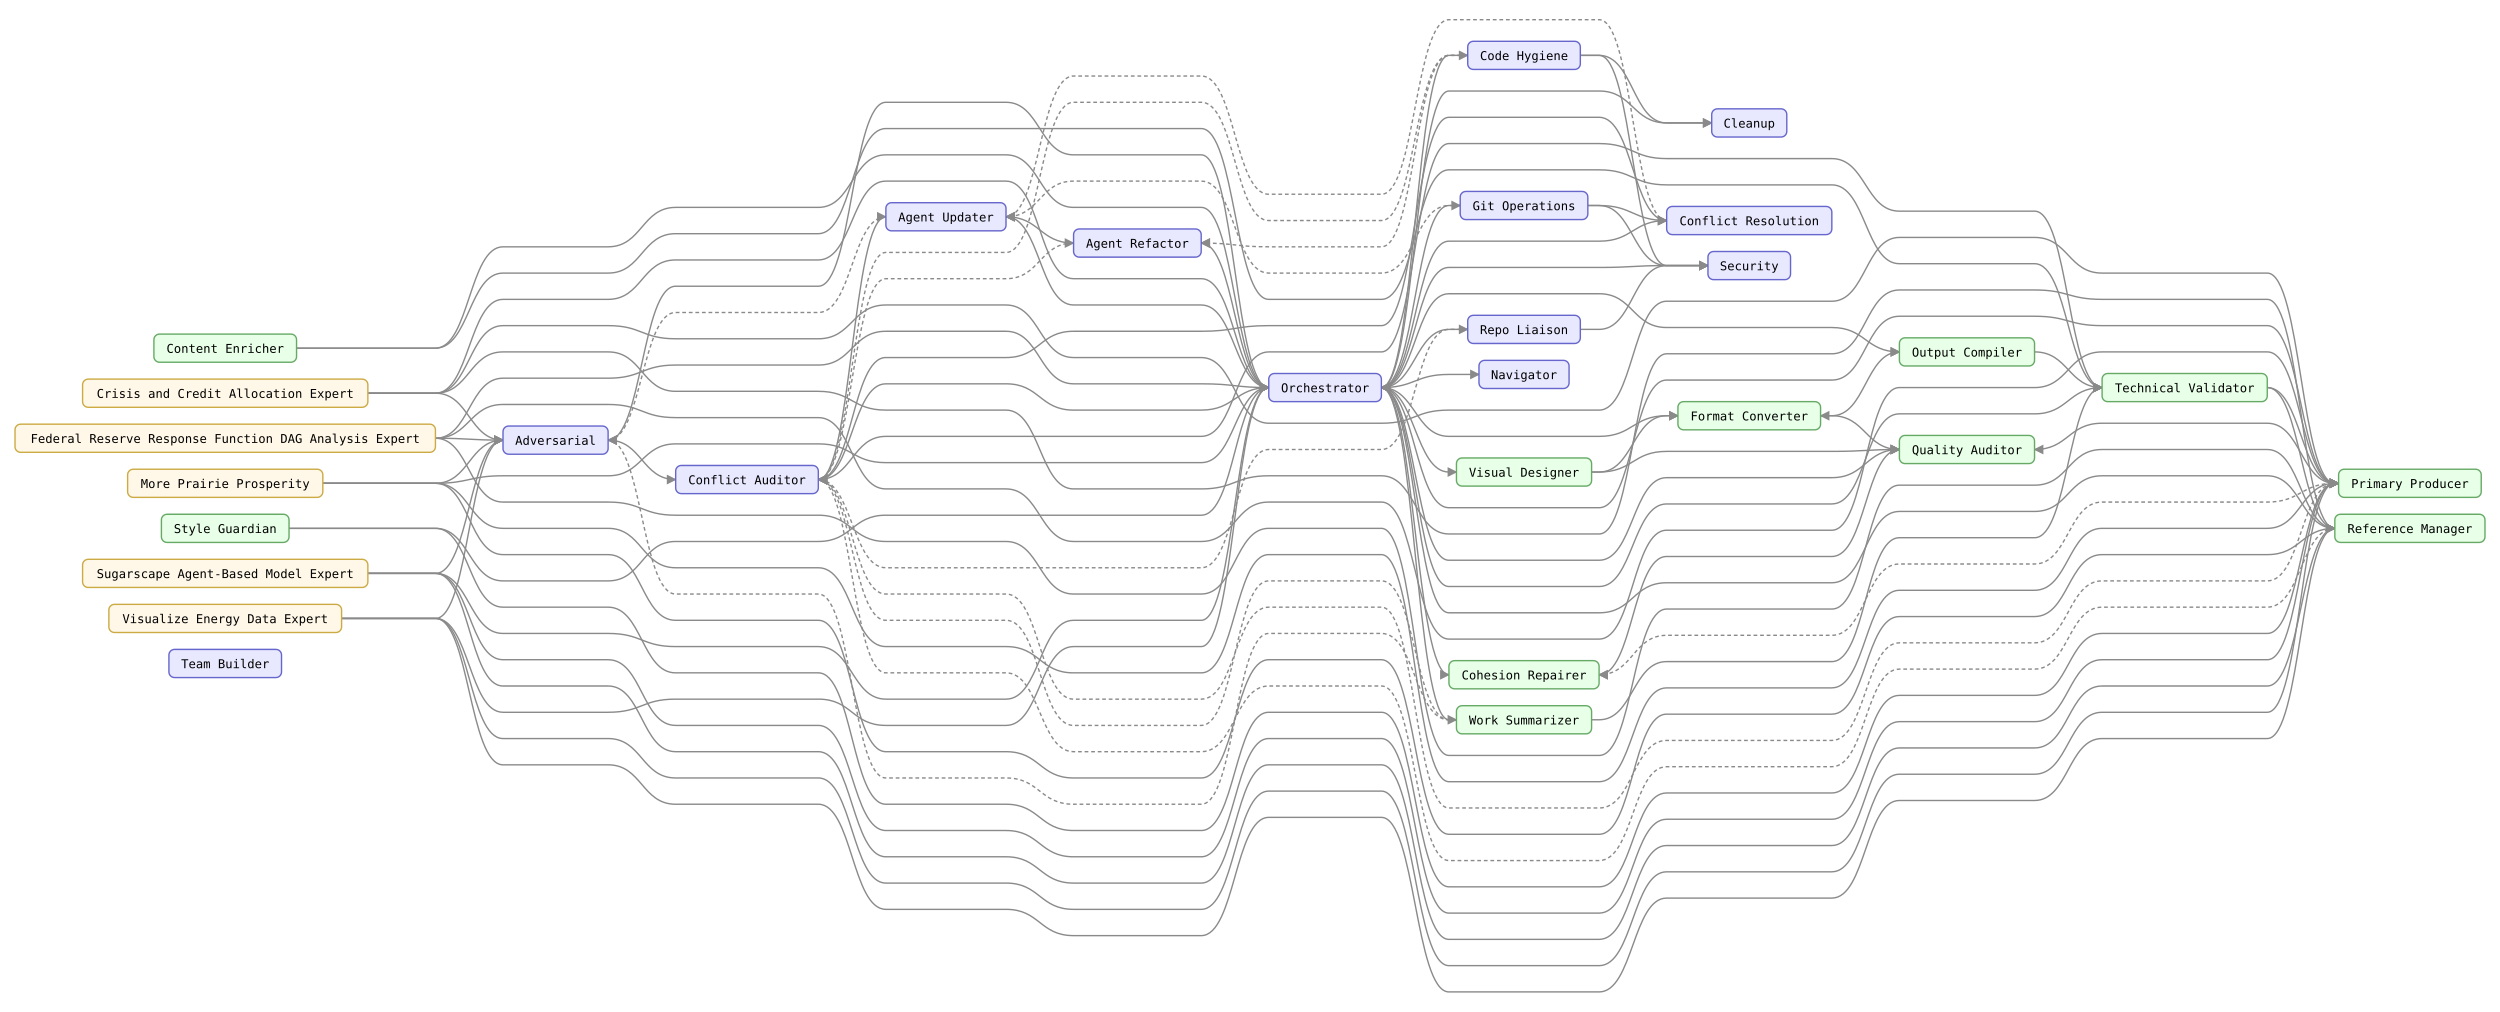
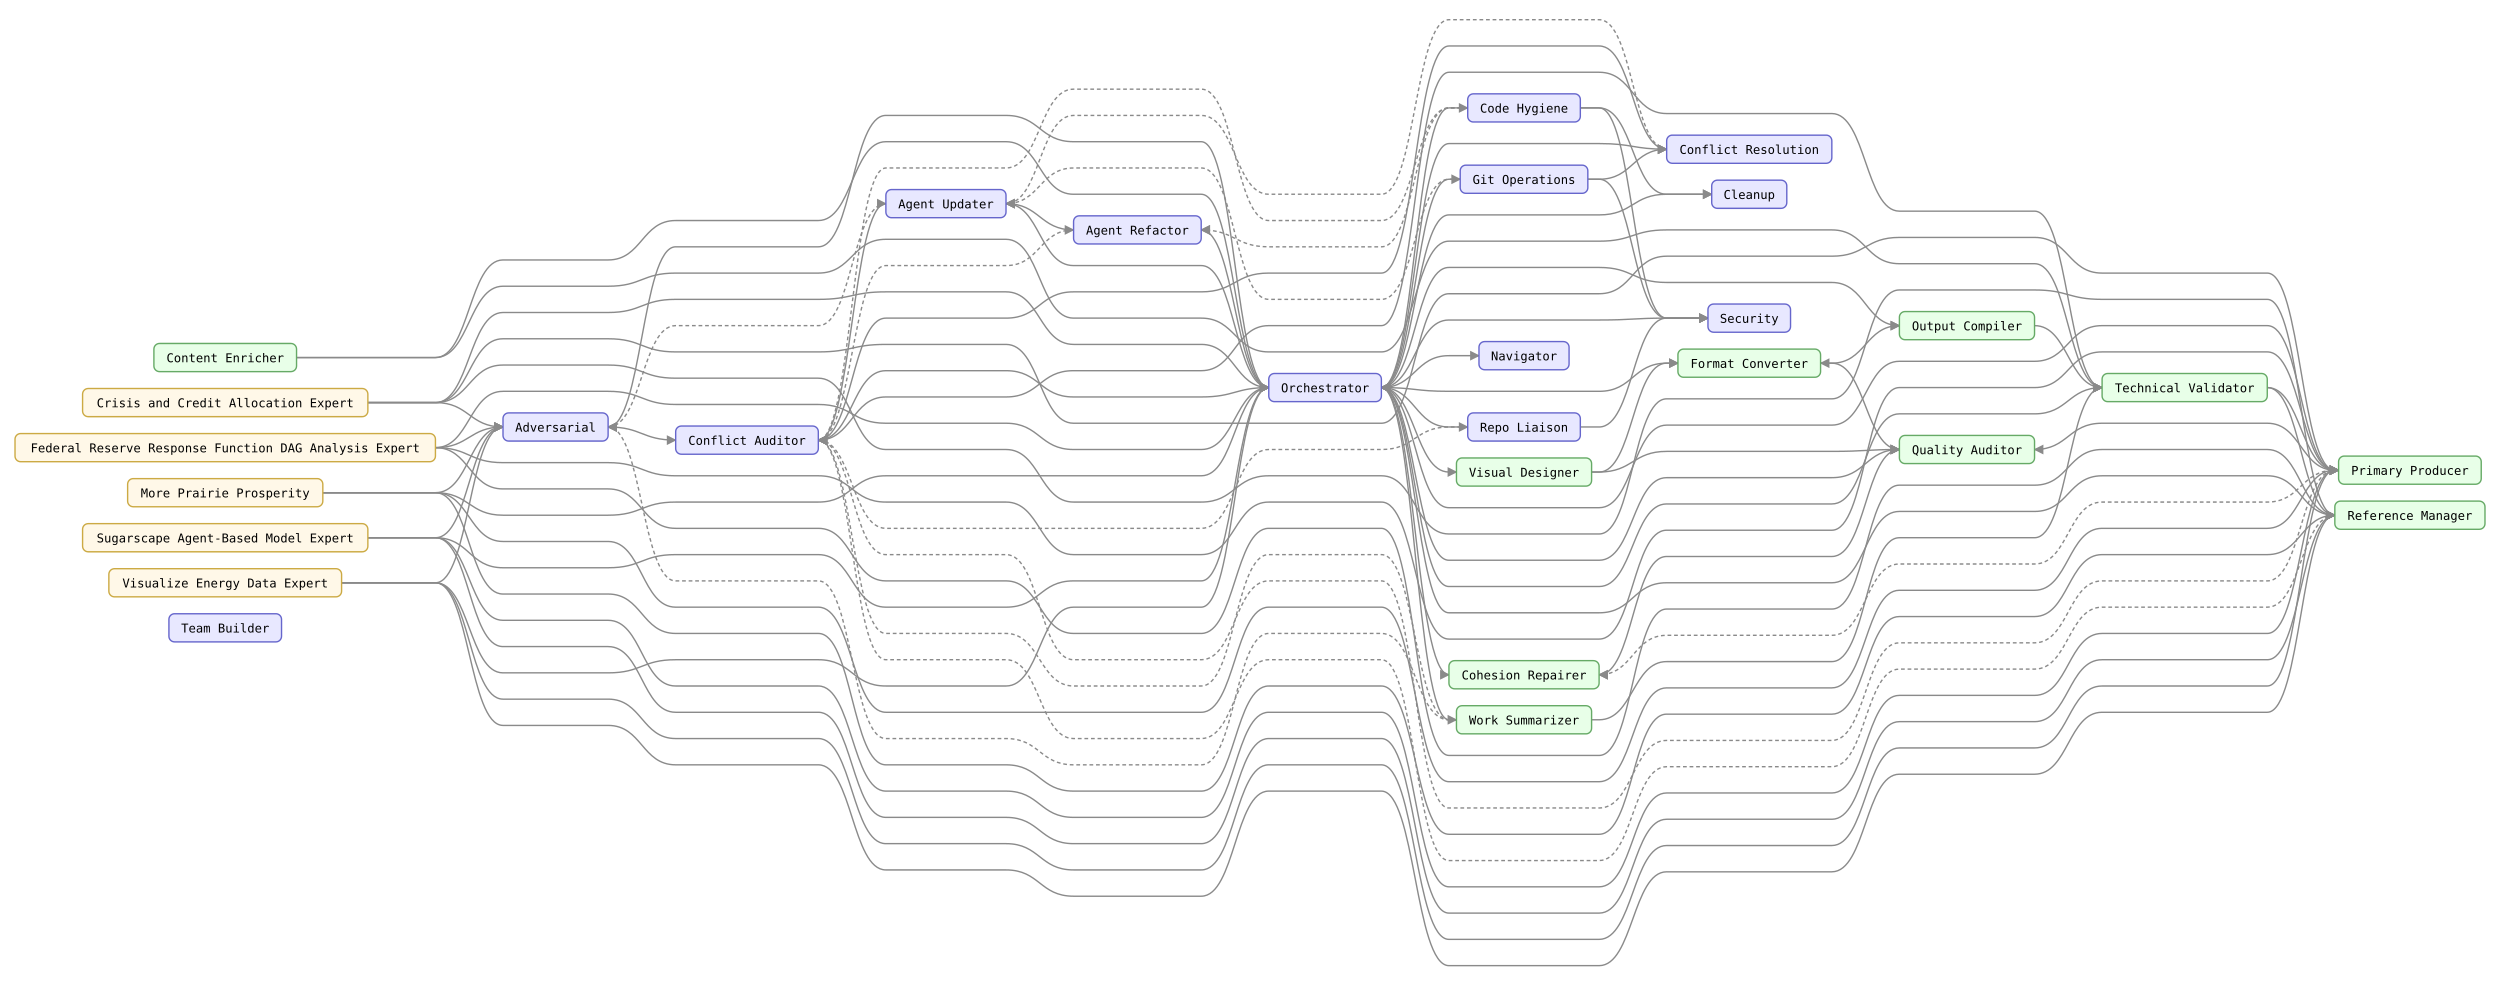
- <svg xmlns="http://www.w3.org/2000/svg" viewBox="0 0 2664 1078" width="2664" height="1078" font-family="monospace">
+ <svg xmlns="http://www.w3.org/2000/svg" viewBox="0 0 2664 1050" width="2664" height="1050" font-family="monospace">
  <defs>
    <marker id="arrow" viewBox="0 0 10 10" refX="9" refY="5" markerWidth="7" markerHeight="7" orient="auto-start-reverse">
      <polygon points="0,0 10,5 0,10" fill="#8a8a8a" />
    </marker>
  </defs>
-   <path d="M648,469 C684,469 684,511 720,511" fill="none" stroke="#8a8a8a" stroke-width="1.5" marker-end="url(#arrow)" />
-   <path d="M648,469 C684,469 684,305 720,305 L872,305 C908,305 908,109 944,109 L1072,109 C1108,109 1108,165 1144,165 L1280,165 C1316,165 1316,413 1352,413" fill="none" stroke="#8a8a8a" stroke-width="1.5" marker-start="url(#arrow)" marker-end="url(#arrow)" />
-   <path d="M1144,259 C1108,259 1108,297 1072,297 L944,297 C908,297 908,511 872,511" fill="none" stroke="#8a8a8a" stroke-width="1.5" stroke-dasharray="4,3" marker-end="url(#arrow)" />
-   <path d="M1280,259 C1316,259 1316,413 1352,413" fill="none" stroke="#8a8a8a" stroke-width="1.5" marker-start="url(#arrow)" marker-end="url(#arrow)" />
-   <path d="M944,231 C908,231 908,333 872,333 L720,333 C684,333 684,469 648,469" fill="none" stroke="#8a8a8a" stroke-width="1.5" stroke-dasharray="4,3" marker-end="url(#arrow)" />
-   <path d="M1072,231 C1108,231 1108,259 1144,259" fill="none" stroke="#8a8a8a" stroke-width="1.5" marker-end="url(#arrow)" />
-   <path d="M944,231 C908,231 908,511 872,511" fill="none" stroke="#8a8a8a" stroke-width="1.5" marker-start="url(#arrow)" marker-end="url(#arrow)" />
-   <path d="M1072,231 C1108,231 1108,325 1144,325 L1280,325 C1316,325 1316,413 1352,413" fill="none" stroke="#8a8a8a" stroke-width="1.5" marker-start="url(#arrow)" marker-end="url(#arrow)" />
-   <path d="M1824,131 L1776,131 C1740,131 1740,97 1704,97 L1544,97 C1508,97 1508,413 1472,413" fill="none" stroke="#8a8a8a" stroke-width="1.5" marker-start="url(#arrow)" marker-end="url(#arrow)" />
-   <path d="M1564,59 L1544,59 C1508,59 1508,263 1472,263 L1352,263 C1316,263 1316,259 1280,259" fill="none" stroke="#8a8a8a" stroke-width="1.5" stroke-dasharray="4,3" marker-end="url(#arrow)" />
-   <path d="M1684,59 L1704,59 C1740,59 1740,131 1776,131 L1824,131" fill="none" stroke="#8a8a8a" stroke-width="1.5" marker-end="url(#arrow)" />
-   <path d="M1564,59 L1544,59 C1508,59 1508,235 1472,235 L1352,235 C1316,235 1316,109 1280,109 L1144,109 C1108,109 1108,269 1072,269 L944,269 C908,269 908,511 872,511" fill="none" stroke="#8a8a8a" stroke-width="1.5" stroke-dasharray="4,3" marker-end="url(#arrow)" />
-   <path d="M1564,59 L1544,59 C1508,59 1508,413 1472,413" fill="none" stroke="#8a8a8a" stroke-width="1.5" marker-start="url(#arrow)" marker-end="url(#arrow)" />
-   <path d="M1684,59 L1704,59 C1740,59 1740,283 1776,283 L1820,283" fill="none" stroke="#8a8a8a" stroke-width="1.5" marker-end="url(#arrow)" />
+   <path d="M648,455 C684,455 684,469 720,469" fill="none" stroke="#8a8a8a" stroke-width="1.5" marker-end="url(#arrow)" />
+   <path d="M648,455 C684,455 684,263 720,263 L872,263 C908,263 908,123 944,123 L1072,123 C1108,123 1108,151 1144,151 L1280,151 C1316,151 1316,413 1352,413" fill="none" stroke="#8a8a8a" stroke-width="1.5" marker-start="url(#arrow)" marker-end="url(#arrow)" />
+   <path d="M1144,245 C1108,245 1108,283 1072,283 L944,283 C908,283 908,469 872,469" fill="none" stroke="#8a8a8a" stroke-width="1.5" stroke-dasharray="4,3" marker-end="url(#arrow)" />
+   <path d="M1280,245 C1316,245 1316,413 1352,413" fill="none" stroke="#8a8a8a" stroke-width="1.5" marker-start="url(#arrow)" marker-end="url(#arrow)" />
+   <path d="M944,217 C908,217 908,347 872,347 L720,347 C684,347 684,455 648,455" fill="none" stroke="#8a8a8a" stroke-width="1.5" stroke-dasharray="4,3" marker-end="url(#arrow)" />
+   <path d="M1072,217 C1108,217 1108,245 1144,245" fill="none" stroke="#8a8a8a" stroke-width="1.5" marker-end="url(#arrow)" />
+   <path d="M944,217 C908,217 908,469 872,469" fill="none" stroke="#8a8a8a" stroke-width="1.5" marker-start="url(#arrow)" marker-end="url(#arrow)" />
+   <path d="M1072,217 C1108,217 1108,283 1144,283 L1280,283 C1316,283 1316,413 1352,413" fill="none" stroke="#8a8a8a" stroke-width="1.5" marker-start="url(#arrow)" marker-end="url(#arrow)" />
+   <path d="M1824,207 L1776,207 C1740,207 1740,229 1704,229 L1544,229 C1508,229 1508,413 1472,413" fill="none" stroke="#8a8a8a" stroke-width="1.5" marker-start="url(#arrow)" marker-end="url(#arrow)" />
+   <path d="M1564,115 L1544,115 C1508,115 1508,263 1472,263 L1352,263 C1316,263 1316,245 1280,245" fill="none" stroke="#8a8a8a" stroke-width="1.5" stroke-dasharray="4,3" marker-end="url(#arrow)" />
+   <path d="M1684,115 L1704,115 C1740,115 1740,207 1776,207 L1824,207" fill="none" stroke="#8a8a8a" stroke-width="1.5" marker-end="url(#arrow)" />
+   <path d="M1564,115 L1544,115 C1508,115 1508,235 1472,235 L1352,235 C1316,235 1316,95 1280,95 L1144,95 C1108,95 1108,179 1072,179 L944,179 C908,179 908,469 872,469" fill="none" stroke="#8a8a8a" stroke-width="1.5" stroke-dasharray="4,3" marker-end="url(#arrow)" />
+   <path d="M1564,115 L1544,115 C1508,115 1508,413 1472,413" fill="none" stroke="#8a8a8a" stroke-width="1.5" marker-start="url(#arrow)" marker-end="url(#arrow)" />
+   <path d="M1684,115 L1704,115 C1740,115 1740,339 1776,339 L1820,339" fill="none" stroke="#8a8a8a" stroke-width="1.5" marker-end="url(#arrow)" />
  <path d="M1544,719 C1508,719 1508,413 1472,413" fill="none" stroke="#8a8a8a" stroke-width="1.5" marker-start="url(#arrow)" marker-end="url(#arrow)" />
  <path d="M1704,719 C1740,719 1740,593 1776,593 L1952,593 C1988,593 1988,479 2024,479" fill="none" stroke="#8a8a8a" stroke-width="1.5" marker-start="url(#arrow)" marker-end="url(#arrow)" />
-   <path d="M872,511 C908,511 908,381 944,381 L1072,381 C1108,381 1108,353 1144,353 L1280,353 C1316,353 1316,347 1352,347 L1472,347 C1508,347 1508,125 1544,125 L1704,125 C1740,125 1740,235 1776,235" fill="none" stroke="#8a8a8a" stroke-width="1.5" marker-end="url(#arrow)" />
-   <path d="M872,511 C908,511 908,409 944,409 L1072,409 C1108,409 1108,437 1144,437 L1280,437 C1316,437 1316,413 1352,413" fill="none" stroke="#8a8a8a" stroke-width="1.5" marker-start="url(#arrow)" marker-end="url(#arrow)" />
-   <path d="M872,511 C908,511 908,465 944,465 L1072,465 L1144,465 L1280,465 C1316,465 1316,375 1352,375 L1472,375 C1508,375 1508,153 1544,153 L1704,153 C1740,153 1740,169 1776,169 L1952,169 C1988,169 1988,225 2024,225 L2168,225 C2204,225 2204,413 2240,413" fill="none" stroke="#8a8a8a" stroke-width="1.5" marker-start="url(#arrow)" marker-end="url(#arrow)" />
-   <path d="M1776,235 C1740,235 1740,21 1704,21 L1544,21 C1508,21 1508,207 1472,207 L1352,207 C1316,207 1316,81 1280,81 L1144,81 C1108,81 1108,231 1072,231" fill="none" stroke="#8a8a8a" stroke-width="1.5" stroke-dasharray="4,3" marker-end="url(#arrow)" />
-   <path d="M1776,235 C1740,235 1740,257 1704,257 L1544,257 C1508,257 1508,413 1472,413" fill="none" stroke="#8a8a8a" stroke-width="1.5" marker-start="url(#arrow)" marker-end="url(#arrow)" />
-   <path d="M316,371 L464,371 C500,371 500,263 536,263 L648,263 C684,263 684,221 720,221 L872,221 C908,221 908,165 944,165 L1072,165 C1108,165 1108,221 1144,221 L1280,221 C1316,221 1316,413 1352,413" fill="none" stroke="#8a8a8a" stroke-width="1.5" marker-end="url(#arrow)" />
-   <path d="M316,371 L464,371 C500,371 500,291 536,291 L648,291 C684,291 684,249 720,249 L872,249 C908,249 908,137 944,137 L1072,137 L1144,137 L1280,137 C1316,137 1316,319 1352,319 L1472,319 C1508,319 1508,181 1544,181 L1704,181 C1740,181 1740,197 1776,197 L1952,197 C1988,197 1988,281 2024,281 L2168,281 C2204,281 2204,413 2240,413" fill="none" stroke="#8a8a8a" stroke-width="1.5" marker-end="url(#arrow)" />
-   <path d="M392,419 L464,419 C500,419 500,469 536,469" fill="none" stroke="#8a8a8a" stroke-width="1.5" marker-end="url(#arrow)" />
-   <path d="M392,419 L464,419 C500,419 500,319 536,319 L648,319 C684,319 684,277 720,277 L872,277 C908,277 908,193 944,193 L1072,193 C1108,193 1108,297 1144,297 L1280,297 C1316,297 1316,413 1352,413" fill="none" stroke="#8a8a8a" stroke-width="1.5" marker-end="url(#arrow)" />
-   <path d="M392,419 L464,419 C500,419 500,347 536,347 L648,347 C684,347 684,361 720,361 L872,361 C908,361 908,325 944,325 L1072,325 C1108,325 1108,381 1144,381 L1280,381 C1316,381 1316,451 1352,451 L1472,451 C1508,451 1508,437 1544,437 L1704,437 C1740,437 1740,321 1776,321 L1952,321 C1988,321 1988,253 2024,253 L2168,253 C2204,253 2204,291 2240,291 L2416,291 C2452,291 2452,515 2488,515 L2492,515" fill="none" stroke="#8a8a8a" stroke-width="1.5" marker-end="url(#arrow)" />
-   <path d="M392,419 L464,419 C500,419 500,375 536,375 L648,375 C684,375 684,417 720,417 L872,417 C908,417 908,437 944,437 L1072,437 C1108,437 1108,521 1144,521 L1280,521 C1316,521 1316,507 1352,507 L1472,507 C1508,507 1508,569 1544,569 L1704,569 C1740,569 1740,377 1776,377 L1952,377 C1988,377 1988,309 2024,309 L2168,309 C2204,309 2204,319 2240,319 L2416,319 C2452,319 2452,563 2488,563" fill="none" stroke="#8a8a8a" stroke-width="1.5" marker-end="url(#arrow)" />
-   <path d="M464,467 C500,467 500,469 536,469" fill="none" stroke="#8a8a8a" stroke-width="1.5" marker-end="url(#arrow)" />
-   <path d="M464,467 C500,467 500,403 536,403 L648,403 C684,403 684,389 720,389 L872,389 C908,389 908,353 944,353 L1072,353 C1108,353 1108,409 1144,409 L1280,409 C1316,409 1316,413 1352,413" fill="none" stroke="#8a8a8a" stroke-width="1.5" marker-end="url(#arrow)" />
-   <path d="M464,467 C500,467 500,431 536,431 L648,431 C684,431 684,445 720,445 L872,445 C908,445 908,521 944,521 L1072,521 C1108,521 1108,577 1144,577 L1280,577 C1316,577 1316,535 1352,535 L1472,535 C1508,535 1508,681 1544,681 L1704,681 C1740,681 1740,565 1776,565 L1952,565 C1988,565 1988,413 2024,413 L2168,413 C2204,413 2204,375 2240,375 L2416,375 C2452,375 2452,515 2488,515 L2492,515" fill="none" stroke="#8a8a8a" stroke-width="1.5" marker-end="url(#arrow)" />
-   <path d="M464,467 C500,467 500,535 536,535 L648,535 C684,535 684,549 720,549 L872,549 C908,549 908,577 944,577 L1072,577 C1108,577 1108,633 1144,633 L1280,633 C1316,633 1316,563 1352,563 L1472,563 C1508,563 1508,805 1544,805 L1704,805 C1740,805 1740,649 1776,649 L1952,649 C1988,649 1988,517 2024,517 L2168,517 C2204,517 2204,479 2240,479 L2416,479 C2452,479 2452,563 2488,563" fill="none" stroke="#8a8a8a" stroke-width="1.5" marker-end="url(#arrow)" />
-   <path d="M1788,443 L1776,443 C1740,443 1740,465 1704,465 L1544,465 C1508,465 1508,413 1472,413" fill="none" stroke="#8a8a8a" stroke-width="1.5" marker-start="url(#arrow)" marker-end="url(#arrow)" />
-   <path d="M1940,443 L1952,443 C1988,443 1988,375 2024,375" fill="none" stroke="#8a8a8a" stroke-width="1.5" marker-start="url(#arrow)" marker-end="url(#arrow)" />
-   <path d="M1940,443 L1952,443 C1988,443 1988,479 2024,479" fill="none" stroke="#8a8a8a" stroke-width="1.5" marker-end="url(#arrow)" />
-   <path d="M1556,219 L1544,219 C1508,219 1508,291 1472,291 L1352,291 C1316,291 1316,193 1280,193 L1144,193 C1108,193 1108,231 1072,231" fill="none" stroke="#8a8a8a" stroke-width="1.5" stroke-dasharray="4,3" marker-end="url(#arrow)" />
-   <path d="M1692,219 L1704,219 C1740,219 1740,235 1776,235" fill="none" stroke="#8a8a8a" stroke-width="1.5" marker-end="url(#arrow)" />
-   <path d="M1556,219 L1544,219 C1508,219 1508,413 1472,413" fill="none" stroke="#8a8a8a" stroke-width="1.5" marker-start="url(#arrow)" marker-end="url(#arrow)" />
-   <path d="M1692,219 L1704,219 C1740,219 1740,283 1776,283 L1820,283" fill="none" stroke="#8a8a8a" stroke-width="1.5" marker-end="url(#arrow)" />
-   <path d="M1576,399 L1544,399 C1508,399 1508,413 1472,413" fill="none" stroke="#8a8a8a" stroke-width="1.5" marker-start="url(#arrow)" marker-end="url(#arrow)" />
-   <path d="M1472,413 C1508,413 1508,313 1544,313 L1704,313 C1740,313 1740,349 1776,349 L1952,349 C1988,349 1988,375 2024,375" fill="none" stroke="#8a8a8a" stroke-width="1.5" marker-start="url(#arrow)" marker-end="url(#arrow)" />
-   <path d="M1472,413 C1508,413 1508,541 1544,541 L1704,541 C1740,541 1740,405 1776,405 L1952,405 C1988,405 1988,337 2024,337 L2168,337 C2204,337 2204,347 2240,347 L2416,347 C2452,347 2452,515 2488,515 L2492,515" fill="none" stroke="#8a8a8a" stroke-width="1.5" marker-start="url(#arrow)" marker-end="url(#arrow)" />
+   <path d="M872,469 C908,469 908,339 944,339 L1072,339 C1108,339 1108,311 1144,311 L1280,311 C1316,311 1316,291 1352,291 L1472,291 C1508,291 1508,49 1544,49 L1704,49 C1740,49 1740,159 1776,159" fill="none" stroke="#8a8a8a" stroke-width="1.5" marker-end="url(#arrow)" />
+   <path d="M872,469 C908,469 908,395 944,395 L1072,395 C1108,395 1108,423 1144,423 L1280,423 C1316,423 1316,413 1352,413" fill="none" stroke="#8a8a8a" stroke-width="1.5" marker-start="url(#arrow)" marker-end="url(#arrow)" />
+   <path d="M872,469 C908,469 908,423 944,423 L1072,423 C1108,423 1108,395 1144,395 L1280,395 C1316,395 1316,347 1352,347 L1472,347 C1508,347 1508,77 1544,77 L1704,77 C1740,77 1740,121 1776,121 L1952,121 C1988,121 1988,225 2024,225 L2168,225 C2204,225 2204,413 2240,413" fill="none" stroke="#8a8a8a" stroke-width="1.5" marker-start="url(#arrow)" marker-end="url(#arrow)" />
+   <path d="M1776,159 C1740,159 1740,21 1704,21 L1544,21 C1508,21 1508,207 1472,207 L1352,207 C1316,207 1316,123 1280,123 L1144,123 C1108,123 1108,217 1072,217" fill="none" stroke="#8a8a8a" stroke-width="1.5" stroke-dasharray="4,3" marker-end="url(#arrow)" />
+   <path d="M1776,159 C1740,159 1740,153 1704,153 L1544,153 C1508,153 1508,413 1472,413" fill="none" stroke="#8a8a8a" stroke-width="1.5" marker-start="url(#arrow)" marker-end="url(#arrow)" />
+   <path d="M316,381 L464,381 C500,381 500,277 536,277 L648,277 C684,277 684,235 720,235 L872,235 C908,235 908,151 944,151 L1072,151 C1108,151 1108,207 1144,207 L1280,207 C1316,207 1316,413 1352,413" fill="none" stroke="#8a8a8a" stroke-width="1.5" marker-end="url(#arrow)" />
+   <path d="M316,381 L464,381 C500,381 500,305 536,305 L648,305 C684,305 684,291 720,291 L872,291 C908,291 908,255 944,255 L1072,255 C1108,255 1108,339 1144,339 L1280,339 C1316,339 1316,375 1352,375 L1472,375 C1508,375 1508,257 1544,257 L1704,257 C1740,257 1740,245 1776,245 L1952,245 C1988,245 1988,281 2024,281 L2168,281 C2204,281 2204,413 2240,413" fill="none" stroke="#8a8a8a" stroke-width="1.5" marker-end="url(#arrow)" />
+   <path d="M392,429 L464,429 C500,429 500,455 536,455" fill="none" stroke="#8a8a8a" stroke-width="1.5" marker-end="url(#arrow)" />
+   <path d="M392,429 L464,429 C500,429 500,333 536,333 L648,333 C684,333 684,319 720,319 L872,319 C908,319 908,311 944,311 L1072,311 C1108,311 1108,367 1144,367 L1280,367 C1316,367 1316,413 1352,413" fill="none" stroke="#8a8a8a" stroke-width="1.5" marker-end="url(#arrow)" />
+   <path d="M392,429 L464,429 C500,429 500,361 536,361 L648,361 C684,361 684,375 720,375 L872,375 C908,375 908,367 944,367 L1072,367 C1108,367 1108,451 1144,451 L1280,451 L1352,451 L1472,451 C1508,451 1508,313 1544,313 L1704,313 C1740,313 1740,273 1776,273 L1952,273 C1988,273 1988,253 2024,253 L2168,253 C2204,253 2204,291 2240,291 L2416,291 C2452,291 2452,501 2488,501 L2492,501" fill="none" stroke="#8a8a8a" stroke-width="1.5" marker-end="url(#arrow)" />
+   <path d="M392,429 L464,429 C500,429 500,389 536,389 L648,389 C684,389 684,403 720,403 L872,403 C908,403 908,479 944,479 L1072,479 C1108,479 1108,535 1144,535 L1280,535 C1316,535 1316,507 1352,507 L1472,507 C1508,507 1508,569 1544,569 L1704,569 C1740,569 1740,425 1776,425 L1952,425 C1988,425 1988,309 2024,309 L2168,309 C2204,309 2204,319 2240,319 L2416,319 C2452,319 2452,549 2488,549" fill="none" stroke="#8a8a8a" stroke-width="1.5" marker-end="url(#arrow)" />
+   <path d="M464,477 C500,477 500,455 536,455" fill="none" stroke="#8a8a8a" stroke-width="1.5" marker-end="url(#arrow)" />
+   <path d="M464,477 C500,477 500,417 536,417 L648,417 C684,417 684,431 720,431 L872,431 C908,431 908,451 944,451 L1072,451 C1108,451 1108,479 1144,479 L1280,479 C1316,479 1316,413 1352,413" fill="none" stroke="#8a8a8a" stroke-width="1.5" marker-end="url(#arrow)" />
+   <path d="M464,477 C500,477 500,493 536,493 L648,493 C684,493 684,507 720,507 L872,507 C908,507 908,535 944,535 L1072,535 C1108,535 1108,591 1144,591 L1280,591 C1316,591 1316,535 1352,535 L1472,535 C1508,535 1508,681 1544,681 L1704,681 C1740,681 1740,565 1776,565 L1952,565 C1988,565 1988,413 2024,413 L2168,413 C2204,413 2204,375 2240,375 L2416,375 C2452,375 2452,501 2488,501 L2492,501" fill="none" stroke="#8a8a8a" stroke-width="1.5" marker-end="url(#arrow)" />
+   <path d="M464,477 C500,477 500,521 536,521 L648,521 C684,521 684,563 720,563 L872,563 C908,563 908,619 944,619 L1072,619 C1108,619 1108,675 1144,675 L1280,675 C1316,675 1316,563 1352,563 L1472,563 C1508,563 1508,805 1544,805 L1704,805 C1740,805 1740,649 1776,649 L1952,649 C1988,649 1988,517 2024,517 L2168,517 C2204,517 2204,479 2240,479 L2416,479 C2452,479 2452,549 2488,549" fill="none" stroke="#8a8a8a" stroke-width="1.5" marker-end="url(#arrow)" />
+   <path d="M1788,387 L1776,387 C1740,387 1740,417 1704,417 L1544,417 C1508,417 1508,413 1472,413" fill="none" stroke="#8a8a8a" stroke-width="1.5" marker-start="url(#arrow)" marker-end="url(#arrow)" />
+   <path d="M1940,387 L1952,387 C1988,387 1988,347 2024,347" fill="none" stroke="#8a8a8a" stroke-width="1.5" marker-start="url(#arrow)" marker-end="url(#arrow)" />
+   <path d="M1940,387 L1952,387 C1988,387 1988,479 2024,479" fill="none" stroke="#8a8a8a" stroke-width="1.5" marker-end="url(#arrow)" />
+   <path d="M1556,191 L1544,191 C1508,191 1508,319 1472,319 L1352,319 C1316,319 1316,179 1280,179 L1144,179 C1108,179 1108,217 1072,217" fill="none" stroke="#8a8a8a" stroke-width="1.5" stroke-dasharray="4,3" marker-end="url(#arrow)" />
+   <path d="M1692,191 L1704,191 C1740,191 1740,159 1776,159" fill="none" stroke="#8a8a8a" stroke-width="1.5" marker-end="url(#arrow)" />
+   <path d="M1556,191 L1544,191 C1508,191 1508,413 1472,413" fill="none" stroke="#8a8a8a" stroke-width="1.5" marker-start="url(#arrow)" marker-end="url(#arrow)" />
+   <path d="M1692,191 L1704,191 C1740,191 1740,339 1776,339 L1820,339" fill="none" stroke="#8a8a8a" stroke-width="1.5" marker-end="url(#arrow)" />
+   <path d="M1576,379 L1544,379 C1508,379 1508,413 1472,413" fill="none" stroke="#8a8a8a" stroke-width="1.5" marker-start="url(#arrow)" marker-end="url(#arrow)" />
+   <path d="M1472,413 C1508,413 1508,285 1544,285 L1704,285 C1740,285 1740,301 1776,301 L1952,301 C1988,301 1988,347 2024,347" fill="none" stroke="#8a8a8a" stroke-width="1.5" marker-start="url(#arrow)" marker-end="url(#arrow)" />
+   <path d="M1472,413 C1508,413 1508,541 1544,541 L1704,541 C1740,541 1740,453 1776,453 L1952,453 C1988,453 1988,385 2024,385 L2168,385 C2204,385 2204,347 2240,347 L2416,347 C2452,347 2452,501 2488,501 L2492,501" fill="none" stroke="#8a8a8a" stroke-width="1.5" marker-start="url(#arrow)" marker-end="url(#arrow)" />
  <path d="M1472,413 C1508,413 1508,597 1544,597 L1704,597 C1740,597 1740,509 1776,509 L1952,509 C1988,509 1988,479 2024,479" fill="none" stroke="#8a8a8a" stroke-width="1.5" marker-start="url(#arrow)" marker-end="url(#arrow)" />
-   <path d="M1472,413 C1508,413 1508,653 1544,653 L1704,653 C1740,653 1740,621 1776,621 L1952,621 C1988,621 1988,545 2024,545 L2168,545 C2204,545 2204,507 2240,507 L2416,507 C2452,507 2452,563 2488,563" fill="none" stroke="#8a8a8a" stroke-width="1.5" marker-start="url(#arrow)" marker-end="url(#arrow)" />
-   <path d="M1472,413 C1508,413 1508,351 1544,351 L1564,351" fill="none" stroke="#8a8a8a" stroke-width="1.5" marker-start="url(#arrow)" marker-end="url(#arrow)" />
-   <path d="M1472,413 C1508,413 1508,285 1544,285 L1704,285 C1740,285 1740,283 1776,283 L1820,283" fill="none" stroke="#8a8a8a" stroke-width="1.5" marker-start="url(#arrow)" marker-end="url(#arrow)" />
+   <path d="M1472,413 C1508,413 1508,653 1544,653 L1704,653 C1740,653 1740,621 1776,621 L1952,621 C1988,621 1988,545 2024,545 L2168,545 C2204,545 2204,507 2240,507 L2416,507 C2452,507 2452,549 2488,549" fill="none" stroke="#8a8a8a" stroke-width="1.5" marker-start="url(#arrow)" marker-end="url(#arrow)" />
+   <path d="M1472,413 C1508,413 1508,455 1544,455 L1564,455" fill="none" stroke="#8a8a8a" stroke-width="1.5" marker-start="url(#arrow)" marker-end="url(#arrow)" />
+   <path d="M1472,413 C1508,413 1508,341 1544,341 L1704,341 C1740,341 1740,339 1776,339 L1820,339" fill="none" stroke="#8a8a8a" stroke-width="1.5" marker-start="url(#arrow)" marker-end="url(#arrow)" />
  <path d="M1472,413 C1508,413 1508,625 1544,625 L1704,625 C1740,625 1740,537 1776,537 L1952,537 C1988,537 1988,441 2024,441 L2168,441 C2204,441 2204,413 2240,413" fill="none" stroke="#8a8a8a" stroke-width="1.5" marker-start="url(#arrow)" marker-end="url(#arrow)" />
  <path d="M1472,413 C1508,413 1508,503 1544,503 L1552,503" fill="none" stroke="#8a8a8a" stroke-width="1.5" marker-start="url(#arrow)" marker-end="url(#arrow)" />
  <path d="M1472,413 C1508,413 1508,767 1544,767 L1552,767" fill="none" stroke="#8a8a8a" stroke-width="1.5" marker-start="url(#arrow)" marker-end="url(#arrow)" />
-   <path d="M2168,375 C2204,375 2204,413 2240,413" fill="none" stroke="#8a8a8a" stroke-width="1.5" marker-end="url(#arrow)" />
-   <path d="M344,515 L464,515 C500,515 500,469 536,469" fill="none" stroke="#8a8a8a" stroke-width="1.5" marker-end="url(#arrow)" />
-   <path d="M344,515 L464,515 C500,515 500,507 536,507 L648,507 C684,507 684,473 720,473 L872,473 C908,473 908,493 944,493 L1072,493 L1144,493 L1280,493 C1316,493 1316,413 1352,413" fill="none" stroke="#8a8a8a" stroke-width="1.5" marker-end="url(#arrow)" />
-   <path d="M344,515 L464,515 C500,515 500,563 536,563 L648,563 C684,563 684,605 720,605 L872,605 C908,605 908,689 944,689 L1072,689 C1108,689 1108,717 1144,717 L1280,717 C1316,717 1316,591 1352,591 L1472,591 C1508,591 1508,833 1544,833 L1704,833 C1740,833 1740,733 1776,733 L1952,733 C1988,733 1988,629 2024,629 L2168,629 C2204,629 2204,563 2240,563 L2416,563 C2452,563 2452,515 2488,515 L2492,515" fill="none" stroke="#8a8a8a" stroke-width="1.5" marker-end="url(#arrow)" />
-   <path d="M344,515 L464,515 C500,515 500,591 536,591 L648,591 C684,591 684,661 720,661 L872,661 C908,661 908,801 944,801 L1072,801 C1108,801 1108,829 1144,829 L1280,829 C1316,829 1316,703 1352,703 L1472,703 C1508,703 1508,889 1544,889 L1704,889 C1740,889 1740,761 1776,761 L1952,761 C1988,761 1988,657 2024,657 L2168,657 C2204,657 2204,591 2240,591 L2416,591 C2452,591 2452,563 2488,563" fill="none" stroke="#8a8a8a" stroke-width="1.5" marker-end="url(#arrow)" />
-   <path d="M2492,515 L2488,515 C2452,515 2452,535 2416,535 L2240,535 C2204,535 2204,601 2168,601 L2024,601 C1988,601 1988,677 1952,677 L1776,677 C1740,677 1740,719 1704,719" fill="none" stroke="#8a8a8a" stroke-width="1.5" stroke-dasharray="4,3" marker-end="url(#arrow)" />
-   <path d="M2492,515 L2488,515 C2452,515 2452,619 2416,619 L2240,619 C2204,619 2204,685 2168,685 L2024,685 C1988,685 1988,789 1952,789 L1776,789 C1740,789 1740,861 1704,861 L1544,861 C1508,861 1508,647 1472,647 L1352,647 C1316,647 1316,745 1280,745 L1144,745 C1108,745 1108,633 1072,633 L944,633 C908,633 908,511 872,511" fill="none" stroke="#8a8a8a" stroke-width="1.5" stroke-dasharray="4,3" marker-end="url(#arrow)" />
-   <path d="M2492,515 L2488,515 C2452,515 2452,451 2416,451 L2240,451 C2204,451 2204,479 2168,479" fill="none" stroke="#8a8a8a" stroke-width="1.5" marker-start="url(#arrow)" marker-end="url(#arrow)" />
-   <path d="M2488,563 C2452,563 2452,647 2416,647 L2240,647 C2204,647 2204,713 2168,713 L2024,713 C1988,713 1988,817 1952,817 L1776,817 C1740,817 1740,917 1704,917 L1544,917 C1508,917 1508,731 1472,731 L1352,731 C1316,731 1316,801 1280,801 L1144,801 C1108,801 1108,717 1072,717 L944,717 C908,717 908,511 872,511" fill="none" stroke="#8a8a8a" stroke-width="1.5" stroke-dasharray="4,3" marker-end="url(#arrow)" />
-   <path d="M1564,351 L1544,351 C1508,351 1508,479 1472,479 L1352,479 C1316,479 1316,605 1280,605 L1144,605 L1072,605 L944,605 C908,605 908,511 872,511" fill="none" stroke="#8a8a8a" stroke-width="1.5" stroke-dasharray="4,3" marker-end="url(#arrow)" />
-   <path d="M1684,351 L1704,351 C1740,351 1740,283 1776,283 L1820,283" fill="none" stroke="#8a8a8a" stroke-width="1.5" marker-end="url(#arrow)" />
-   <path d="M308,563 L464,563 C500,563 500,619 536,619 L648,619 C684,619 684,577 720,577 L872,577 C908,577 908,549 944,549 L1072,549 L1144,549 L1280,549 C1316,549 1316,413 1352,413" fill="none" stroke="#8a8a8a" stroke-width="1.5" marker-end="url(#arrow)" />
-   <path d="M308,563 L464,563 C500,563 500,647 536,647 L648,647 C684,647 684,717 720,717 L872,717 C908,717 908,857 944,857 L1072,857 C1108,857 1108,885 1144,885 L1280,885 C1316,885 1316,759 1352,759 L1472,759 C1508,759 1508,945 1544,945 L1704,945 C1740,945 1740,845 1776,845 L1952,845 C1988,845 1988,741 2024,741 L2168,741 C2204,741 2204,675 2240,675 L2416,675 C2452,675 2452,515 2488,515 L2492,515" fill="none" stroke="#8a8a8a" stroke-width="1.5" marker-end="url(#arrow)" />
-   <path d="M392,611 L464,611 C500,611 500,469 536,469" fill="none" stroke="#8a8a8a" stroke-width="1.5" marker-end="url(#arrow)" />
-   <path d="M392,611 L464,611 C500,611 500,675 536,675 L648,675 C684,675 684,689 720,689 L872,689 C908,689 908,745 944,745 L1072,745 C1108,745 1108,661 1144,661 L1280,661 C1316,661 1316,413 1352,413" fill="none" stroke="#8a8a8a" stroke-width="1.5" marker-end="url(#arrow)" />
-   <path d="M392,611 L464,611 C500,611 500,703 536,703 L648,703 C684,703 684,773 720,773 L872,773 C908,773 908,885 944,885 L1072,885 C1108,885 1108,913 1144,913 L1280,913 C1316,913 1316,787 1352,787 L1472,787 C1508,787 1508,973 1544,973 L1704,973 C1740,973 1740,873 1776,873 L1952,873 C1988,873 1988,769 2024,769 L2168,769 C2204,769 2204,703 2240,703 L2416,703 C2452,703 2452,515 2488,515 L2492,515" fill="none" stroke="#8a8a8a" stroke-width="1.5" marker-end="url(#arrow)" />
-   <path d="M392,611 L464,611 C500,611 500,731 536,731 L648,731 C684,731 684,801 720,801 L872,801 C908,801 908,913 944,913 L1072,913 C1108,913 1108,941 1144,941 L1280,941 C1316,941 1316,815 1352,815 L1472,815 C1508,815 1508,1001 1544,1001 L1704,1001 C1740,1001 1740,901 1776,901 L1952,901 C1988,901 1988,797 2024,797 L2168,797 C2204,797 2204,731 2240,731 L2416,731 C2452,731 2452,563 2488,563" fill="none" stroke="#8a8a8a" stroke-width="1.5" marker-end="url(#arrow)" />
-   <path d="M2416,413 C2452,413 2452,515 2488,515 L2492,515" fill="none" stroke="#8a8a8a" stroke-width="1.5" marker-end="url(#arrow)" />
-   <path d="M2416,413 C2452,413 2452,563 2488,563" fill="none" stroke="#8a8a8a" stroke-width="1.5" marker-end="url(#arrow)" />
-   <path d="M1696,503 L1704,503 C1740,503 1740,443 1776,443 L1788,443" fill="none" stroke="#8a8a8a" stroke-width="1.5" marker-end="url(#arrow)" />
+   <path d="M2168,347 C2204,347 2204,413 2240,413" fill="none" stroke="#8a8a8a" stroke-width="1.5" marker-end="url(#arrow)" />
+   <path d="M344,525 L464,525 C500,525 500,455 536,455" fill="none" stroke="#8a8a8a" stroke-width="1.5" marker-end="url(#arrow)" />
+   <path d="M344,525 L464,525 C500,525 500,549 536,549 L648,549 C684,549 684,535 720,535 L872,535 C908,535 908,507 944,507 L1072,507 L1144,507 L1280,507 C1316,507 1316,413 1352,413" fill="none" stroke="#8a8a8a" stroke-width="1.5" marker-end="url(#arrow)" />
+   <path d="M344,525 L464,525 C500,525 500,577 536,577 L648,577 C684,577 684,647 720,647 L872,647 C908,647 908,759 944,759 L1072,759 L1144,759 L1280,759 C1316,759 1316,647 1352,647 L1472,647 C1508,647 1508,833 1544,833 L1704,833 C1740,833 1740,733 1776,733 L1952,733 C1988,733 1988,629 2024,629 L2168,629 C2204,629 2204,563 2240,563 L2416,563 C2452,563 2452,501 2488,501 L2492,501" fill="none" stroke="#8a8a8a" stroke-width="1.5" marker-end="url(#arrow)" />
+   <path d="M344,525 L464,525 C500,525 500,633 536,633 L648,633 C684,633 684,675 720,675 L872,675 C908,675 908,815 944,815 L1072,815 C1108,815 1108,843 1144,843 L1280,843 C1316,843 1316,731 1352,731 L1472,731 C1508,731 1508,889 1544,889 L1704,889 C1740,889 1740,761 1776,761 L1952,761 C1988,761 1988,657 2024,657 L2168,657 C2204,657 2204,591 2240,591 L2416,591 C2452,591 2452,549 2488,549" fill="none" stroke="#8a8a8a" stroke-width="1.5" marker-end="url(#arrow)" />
+   <path d="M2492,501 L2488,501 C2452,501 2452,535 2416,535 L2240,535 C2204,535 2204,601 2168,601 L2024,601 C1988,601 1988,677 1952,677 L1776,677 C1740,677 1740,719 1704,719" fill="none" stroke="#8a8a8a" stroke-width="1.5" stroke-dasharray="4,3" marker-end="url(#arrow)" />
+   <path d="M2492,501 L2488,501 C2452,501 2452,619 2416,619 L2240,619 C2204,619 2204,685 2168,685 L2024,685 C1988,685 1988,789 1952,789 L1776,789 C1740,789 1740,861 1704,861 L1544,861 C1508,861 1508,619 1472,619 L1352,619 C1316,619 1316,703 1280,703 L1144,703 C1108,703 1108,591 1072,591 L944,591 C908,591 908,469 872,469" fill="none" stroke="#8a8a8a" stroke-width="1.5" stroke-dasharray="4,3" marker-end="url(#arrow)" />
+   <path d="M2492,501 L2488,501 C2452,501 2452,451 2416,451 L2240,451 C2204,451 2204,479 2168,479" fill="none" stroke="#8a8a8a" stroke-width="1.5" marker-start="url(#arrow)" marker-end="url(#arrow)" />
+   <path d="M2488,549 C2452,549 2452,647 2416,647 L2240,647 C2204,647 2204,713 2168,713 L2024,713 C1988,713 1988,817 1952,817 L1776,817 C1740,817 1740,917 1704,917 L1544,917 C1508,917 1508,703 1472,703 L1352,703 C1316,703 1316,787 1280,787 L1144,787 C1108,787 1108,703 1072,703 L944,703 C908,703 908,469 872,469" fill="none" stroke="#8a8a8a" stroke-width="1.5" stroke-dasharray="4,3" marker-end="url(#arrow)" />
+   <path d="M1564,455 L1544,455 C1508,455 1508,479 1472,479 L1352,479 C1316,479 1316,563 1280,563 L1144,563 L1072,563 L944,563 C908,563 908,469 872,469" fill="none" stroke="#8a8a8a" stroke-width="1.5" stroke-dasharray="4,3" marker-end="url(#arrow)" />
+   <path d="M1684,455 L1704,455 C1740,455 1740,339 1776,339 L1820,339" fill="none" stroke="#8a8a8a" stroke-width="1.5" marker-end="url(#arrow)" />
+   <path d="M392,573 L464,573 C500,573 500,455 536,455" fill="none" stroke="#8a8a8a" stroke-width="1.5" marker-end="url(#arrow)" />
+   <path d="M392,573 L464,573 C500,573 500,605 536,605 L648,605 C684,605 684,591 720,591 L872,591 C908,591 908,647 944,647 L1072,647 C1108,647 1108,619 1144,619 L1280,619 C1316,619 1316,413 1352,413" fill="none" stroke="#8a8a8a" stroke-width="1.5" marker-end="url(#arrow)" />
+   <path d="M392,573 L464,573 C500,573 500,661 536,661 L648,661 C684,661 684,731 720,731 L872,731 C908,731 908,843 944,843 L1072,843 C1108,843 1108,871 1144,871 L1280,871 C1316,871 1316,759 1352,759 L1472,759 C1508,759 1508,945 1544,945 L1704,945 C1740,945 1740,845 1776,845 L1952,845 C1988,845 1988,741 2024,741 L2168,741 C2204,741 2204,675 2240,675 L2416,675 C2452,675 2452,501 2488,501 L2492,501" fill="none" stroke="#8a8a8a" stroke-width="1.5" marker-end="url(#arrow)" />
+   <path d="M392,573 L464,573 C500,573 500,689 536,689 L648,689 C684,689 684,759 720,759 L872,759 C908,759 908,871 944,871 L1072,871 C1108,871 1108,899 1144,899 L1280,899 C1316,899 1316,787 1352,787 L1472,787 C1508,787 1508,973 1544,973 L1704,973 C1740,973 1740,873 1776,873 L1952,873 C1988,873 1988,769 2024,769 L2168,769 C2204,769 2204,703 2240,703 L2416,703 C2452,703 2452,549 2488,549" fill="none" stroke="#8a8a8a" stroke-width="1.5" marker-end="url(#arrow)" />
+   <path d="M2416,413 C2452,413 2452,501 2488,501 L2492,501" fill="none" stroke="#8a8a8a" stroke-width="1.5" marker-end="url(#arrow)" />
+   <path d="M2416,413 C2452,413 2452,549 2488,549" fill="none" stroke="#8a8a8a" stroke-width="1.5" marker-end="url(#arrow)" />
+   <path d="M1696,503 L1704,503 C1740,503 1740,387 1776,387 L1788,387" fill="none" stroke="#8a8a8a" stroke-width="1.5" marker-end="url(#arrow)" />
  <path d="M1696,503 L1704,503 C1740,503 1740,481 1776,481 L1952,481 C1988,481 1988,479 2024,479" fill="none" stroke="#8a8a8a" stroke-width="1.5" marker-end="url(#arrow)" />
-   <path d="M364,659 L464,659 C500,659 500,469 536,469" fill="none" stroke="#8a8a8a" stroke-width="1.5" marker-end="url(#arrow)" />
-   <path d="M364,659 L464,659 C500,659 500,759 536,759 L648,759 C684,759 684,745 720,745 L872,745 C908,745 908,773 944,773 L1072,773 C1108,773 1108,689 1144,689 L1280,689 C1316,689 1316,413 1352,413" fill="none" stroke="#8a8a8a" stroke-width="1.5" marker-end="url(#arrow)" />
-   <path d="M364,659 L464,659 C500,659 500,787 536,787 L648,787 C684,787 684,829 720,829 L872,829 C908,829 908,941 944,941 L1072,941 C1108,941 1108,969 1144,969 L1280,969 C1316,969 1316,843 1352,843 L1472,843 C1508,843 1508,1029 1544,1029 L1704,1029 C1740,1029 1740,929 1776,929 L1952,929 C1988,929 1988,825 2024,825 L2168,825 C2204,825 2204,759 2240,759 L2416,759 C2452,759 2452,515 2488,515 L2492,515" fill="none" stroke="#8a8a8a" stroke-width="1.5" marker-end="url(#arrow)" />
-   <path d="M364,659 L464,659 C500,659 500,815 536,815 L648,815 C684,815 684,857 720,857 L872,857 C908,857 908,969 944,969 L1072,969 C1108,969 1108,997 1144,997 L1280,997 C1316,997 1316,871 1352,871 L1472,871 C1508,871 1508,1057 1544,1057 L1704,1057 C1740,1057 1740,957 1776,957 L1952,957 C1988,957 1988,853 2024,853 L2168,853 C2204,853 2204,787 2240,787 L2416,787 C2452,787 2452,563 2488,563" fill="none" stroke="#8a8a8a" stroke-width="1.5" marker-end="url(#arrow)" />
-   <path d="M1552,767 L1544,767 C1508,767 1508,675 1472,675 L1352,675 C1316,675 1316,857 1280,857 L1144,857 C1108,857 1108,829 1072,829 L944,829 C908,829 908,633 872,633 L720,633 C684,633 684,469 648,469" fill="none" stroke="#8a8a8a" stroke-width="1.5" stroke-dasharray="4,3" marker-end="url(#arrow)" />
-   <path d="M1552,767 L1544,767 C1508,767 1508,619 1472,619 L1352,619 C1316,619 1316,773 1280,773 L1144,773 C1108,773 1108,661 1072,661 L944,661 C908,661 908,511 872,511" fill="none" stroke="#8a8a8a" stroke-width="1.5" stroke-dasharray="4,3" marker-end="url(#arrow)" />
+   <path d="M364,621 L464,621 C500,621 500,455 536,455" fill="none" stroke="#8a8a8a" stroke-width="1.5" marker-end="url(#arrow)" />
+   <path d="M364,621 L464,621 C500,621 500,717 536,717 L648,717 C684,717 684,703 720,703 L872,703 C908,703 908,731 944,731 L1072,731 C1108,731 1108,647 1144,647 L1280,647 C1316,647 1316,413 1352,413" fill="none" stroke="#8a8a8a" stroke-width="1.5" marker-end="url(#arrow)" />
+   <path d="M364,621 L464,621 C500,621 500,745 536,745 L648,745 C684,745 684,787 720,787 L872,787 C908,787 908,899 944,899 L1072,899 C1108,899 1108,927 1144,927 L1280,927 C1316,927 1316,815 1352,815 L1472,815 C1508,815 1508,1001 1544,1001 L1704,1001 C1740,1001 1740,901 1776,901 L1952,901 C1988,901 1988,797 2024,797 L2168,797 C2204,797 2204,731 2240,731 L2416,731 C2452,731 2452,501 2488,501 L2492,501" fill="none" stroke="#8a8a8a" stroke-width="1.5" marker-end="url(#arrow)" />
+   <path d="M364,621 L464,621 C500,621 500,773 536,773 L648,773 C684,773 684,815 720,815 L872,815 C908,815 908,927 944,927 L1072,927 C1108,927 1108,955 1144,955 L1280,955 C1316,955 1316,843 1352,843 L1472,843 C1508,843 1508,1029 1544,1029 L1704,1029 C1740,1029 1740,929 1776,929 L1952,929 C1988,929 1988,825 2024,825 L2168,825 C2204,825 2204,759 2240,759 L2416,759 C2452,759 2452,549 2488,549" fill="none" stroke="#8a8a8a" stroke-width="1.5" marker-end="url(#arrow)" />
+   <path d="M1552,767 L1544,767 C1508,767 1508,675 1472,675 L1352,675 C1316,675 1316,815 1280,815 L1144,815 C1108,815 1108,787 1072,787 L944,787 C908,787 908,619 872,619 L720,619 C684,619 684,455 648,455" fill="none" stroke="#8a8a8a" stroke-width="1.5" stroke-dasharray="4,3" marker-end="url(#arrow)" />
+   <path d="M1552,767 L1544,767 C1508,767 1508,591 1472,591 L1352,591 C1316,591 1316,731 1280,731 L1144,731 C1108,731 1108,675 1072,675 L944,675 C908,675 908,469 872,469" fill="none" stroke="#8a8a8a" stroke-width="1.5" stroke-dasharray="4,3" marker-end="url(#arrow)" />
  <path d="M1696,767 L1704,767 C1740,767 1740,705 1776,705 L1952,705 C1988,705 1988,573 2024,573 L2168,573 C2204,573 2204,413 2240,413" fill="none" stroke="#8a8a8a" stroke-width="1.5" marker-end="url(#arrow)" />
-   <rect x="536" y="454" width="112" height="30" rx="6" fill="#e8e8ff" stroke="#6666cc" stroke-width="1.5" />
-   <text x="592" y="474" font-size="13" text-anchor="middle" fill="#000000">Adversarial</text>
-   <rect x="1144" y="244" width="136" height="30" rx="6" fill="#e8e8ff" stroke="#6666cc" stroke-width="1.5" />
-   <text x="1212" y="264" font-size="13" text-anchor="middle" fill="#000000">Agent Refactor</text>
-   <rect x="944" y="216" width="128" height="30" rx="6" fill="#e8e8ff" stroke="#6666cc" stroke-width="1.5" />
-   <text x="1008" y="236" font-size="13" text-anchor="middle" fill="#000000">Agent Updater</text>
-   <rect x="1824" y="116" width="80" height="30" rx="6" fill="#e8e8ff" stroke="#6666cc" stroke-width="1.5" />
-   <text x="1864" y="136" font-size="13" text-anchor="middle" fill="#000000">Cleanup</text>
-   <rect x="1564" y="44" width="120" height="30" rx="6" fill="#e8e8ff" stroke="#6666cc" stroke-width="1.5" />
-   <text x="1624" y="64" font-size="13" text-anchor="middle" fill="#000000">Code Hygiene</text>
+   <rect x="536" y="440" width="112" height="30" rx="6" fill="#e8e8ff" stroke="#6666cc" stroke-width="1.5" />
+   <text x="592" y="460" font-size="13" text-anchor="middle" fill="#000000">Adversarial</text>
+   <rect x="1144" y="230" width="136" height="30" rx="6" fill="#e8e8ff" stroke="#6666cc" stroke-width="1.5" />
+   <text x="1212" y="250" font-size="13" text-anchor="middle" fill="#000000">Agent Refactor</text>
+   <rect x="944" y="202" width="128" height="30" rx="6" fill="#e8e8ff" stroke="#6666cc" stroke-width="1.5" />
+   <text x="1008" y="222" font-size="13" text-anchor="middle" fill="#000000">Agent Updater</text>
+   <rect x="1824" y="192" width="80" height="30" rx="6" fill="#e8e8ff" stroke="#6666cc" stroke-width="1.5" />
+   <text x="1864" y="212" font-size="13" text-anchor="middle" fill="#000000">Cleanup</text>
+   <rect x="1564" y="100" width="120" height="30" rx="6" fill="#e8e8ff" stroke="#6666cc" stroke-width="1.5" />
+   <text x="1624" y="120" font-size="13" text-anchor="middle" fill="#000000">Code Hygiene</text>
  <rect x="1544" y="704" width="160" height="30" rx="6" fill="#e8ffe8" stroke="#66aa66" stroke-width="1.5" />
  <text x="1624" y="724" font-size="13" text-anchor="middle" fill="#000000">Cohesion Repairer</text>
-   <rect x="720" y="496" width="152" height="30" rx="6" fill="#e8e8ff" stroke="#6666cc" stroke-width="1.5" />
-   <text x="796" y="516" font-size="13" text-anchor="middle" fill="#000000">Conflict Auditor</text>
-   <rect x="1776" y="220" width="176" height="30" rx="6" fill="#e8e8ff" stroke="#6666cc" stroke-width="1.5" />
-   <text x="1864" y="240" font-size="13" text-anchor="middle" fill="#000000">Conflict Resolution</text>
-   <rect x="164" y="356" width="152" height="30" rx="6" fill="#e8ffe8" stroke="#66aa66" stroke-width="1.5" />
-   <text x="240" y="376" font-size="13" text-anchor="middle" fill="#000000">Content Enricher</text>
-   <rect x="88" y="404" width="304" height="30" rx="6" fill="#fff8e8" stroke="#ccaa44" stroke-width="1.5" />
-   <text x="240" y="424" font-size="13" text-anchor="middle" fill="#000000">Crisis and Credit Allocation Expert</text>
-   <rect x="16" y="452" width="448" height="30" rx="6" fill="#fff8e8" stroke="#ccaa44" stroke-width="1.5" />
-   <text x="240" y="472" font-size="13" text-anchor="middle" fill="#000000">Federal Reserve Response Function DAG Analysis Expert</text>
-   <rect x="1788" y="428" width="152" height="30" rx="6" fill="#e8ffe8" stroke="#66aa66" stroke-width="1.5" />
-   <text x="1864" y="448" font-size="13" text-anchor="middle" fill="#000000">Format Converter</text>
-   <rect x="1556" y="204" width="136" height="30" rx="6" fill="#e8e8ff" stroke="#6666cc" stroke-width="1.5" />
-   <text x="1624" y="224" font-size="13" text-anchor="middle" fill="#000000">Git Operations</text>
-   <rect x="1576" y="384" width="96" height="30" rx="6" fill="#e8e8ff" stroke="#6666cc" stroke-width="1.5" />
-   <text x="1624" y="404" font-size="13" text-anchor="middle" fill="#000000">Navigator</text>
+   <rect x="720" y="454" width="152" height="30" rx="6" fill="#e8e8ff" stroke="#6666cc" stroke-width="1.5" />
+   <text x="796" y="474" font-size="13" text-anchor="middle" fill="#000000">Conflict Auditor</text>
+   <rect x="1776" y="144" width="176" height="30" rx="6" fill="#e8e8ff" stroke="#6666cc" stroke-width="1.5" />
+   <text x="1864" y="164" font-size="13" text-anchor="middle" fill="#000000">Conflict Resolution</text>
+   <rect x="164" y="366" width="152" height="30" rx="6" fill="#e8ffe8" stroke="#66aa66" stroke-width="1.5" />
+   <text x="240" y="386" font-size="13" text-anchor="middle" fill="#000000">Content Enricher</text>
+   <rect x="88" y="414" width="304" height="30" rx="6" fill="#fff8e8" stroke="#ccaa44" stroke-width="1.5" />
+   <text x="240" y="434" font-size="13" text-anchor="middle" fill="#000000">Crisis and Credit Allocation Expert</text>
+   <rect x="16" y="462" width="448" height="30" rx="6" fill="#fff8e8" stroke="#ccaa44" stroke-width="1.5" />
+   <text x="240" y="482" font-size="13" text-anchor="middle" fill="#000000">Federal Reserve Response Function DAG Analysis Expert</text>
+   <rect x="1788" y="372" width="152" height="30" rx="6" fill="#e8ffe8" stroke="#66aa66" stroke-width="1.5" />
+   <text x="1864" y="392" font-size="13" text-anchor="middle" fill="#000000">Format Converter</text>
+   <rect x="1556" y="176" width="136" height="30" rx="6" fill="#e8e8ff" stroke="#6666cc" stroke-width="1.5" />
+   <text x="1624" y="196" font-size="13" text-anchor="middle" fill="#000000">Git Operations</text>
+   <rect x="1576" y="364" width="96" height="30" rx="6" fill="#e8e8ff" stroke="#6666cc" stroke-width="1.5" />
+   <text x="1624" y="384" font-size="13" text-anchor="middle" fill="#000000">Navigator</text>
  <rect x="1352" y="398" width="120" height="30" rx="6" fill="#e8e8ff" stroke="#6666cc" stroke-width="1.5" />
  <text x="1412" y="418" font-size="13" text-anchor="middle" fill="#000000">Orchestrator</text>
-   <rect x="2024" y="360" width="144" height="30" rx="6" fill="#e8ffe8" stroke="#66aa66" stroke-width="1.5" />
-   <text x="2096" y="380" font-size="13" text-anchor="middle" fill="#000000">Output Compiler</text>
-   <rect x="136" y="500" width="208" height="30" rx="6" fill="#fff8e8" stroke="#ccaa44" stroke-width="1.5" />
-   <text x="240" y="520" font-size="13" text-anchor="middle" fill="#000000">More Prairie Prosperity</text>
-   <rect x="2492" y="500" width="152" height="30" rx="6" fill="#e8ffe8" stroke="#66aa66" stroke-width="1.5" />
-   <text x="2568" y="520" font-size="13" text-anchor="middle" fill="#000000">Primary Producer</text>
+   <rect x="2024" y="332" width="144" height="30" rx="6" fill="#e8ffe8" stroke="#66aa66" stroke-width="1.5" />
+   <text x="2096" y="352" font-size="13" text-anchor="middle" fill="#000000">Output Compiler</text>
+   <rect x="136" y="510" width="208" height="30" rx="6" fill="#fff8e8" stroke="#ccaa44" stroke-width="1.5" />
+   <text x="240" y="530" font-size="13" text-anchor="middle" fill="#000000">More Prairie Prosperity</text>
+   <rect x="2492" y="486" width="152" height="30" rx="6" fill="#e8ffe8" stroke="#66aa66" stroke-width="1.5" />
+   <text x="2568" y="506" font-size="13" text-anchor="middle" fill="#000000">Primary Producer</text>
  <rect x="2024" y="464" width="144" height="30" rx="6" fill="#e8ffe8" stroke="#66aa66" stroke-width="1.5" />
  <text x="2096" y="484" font-size="13" text-anchor="middle" fill="#000000">Quality Auditor</text>
-   <rect x="2488" y="548" width="160" height="30" rx="6" fill="#e8ffe8" stroke="#66aa66" stroke-width="1.5" />
-   <text x="2568" y="568" font-size="13" text-anchor="middle" fill="#000000">Reference Manager</text>
-   <rect x="1564" y="336" width="120" height="30" rx="6" fill="#e8e8ff" stroke="#6666cc" stroke-width="1.5" />
-   <text x="1624" y="356" font-size="13" text-anchor="middle" fill="#000000">Repo Liaison</text>
-   <rect x="1820" y="268" width="88" height="30" rx="6" fill="#e8e8ff" stroke="#6666cc" stroke-width="1.5" />
-   <text x="1864" y="288" font-size="13" text-anchor="middle" fill="#000000">Security</text>
-   <rect x="172" y="548" width="136" height="30" rx="6" fill="#e8ffe8" stroke="#66aa66" stroke-width="1.5" />
-   <text x="240" y="568" font-size="13" text-anchor="middle" fill="#000000">Style Guardian</text>
-   <rect x="88" y="596" width="304" height="30" rx="6" fill="#fff8e8" stroke="#ccaa44" stroke-width="1.5" />
-   <text x="240" y="616" font-size="13" text-anchor="middle" fill="#000000">Sugarscape Agent-Based Model Expert</text>
-   <rect x="180" y="692" width="120" height="30" rx="6" fill="#e8e8ff" stroke="#6666cc" stroke-width="1.5" />
-   <text x="240" y="712" font-size="13" text-anchor="middle" fill="#000000">Team Builder</text>
+   <rect x="2488" y="534" width="160" height="30" rx="6" fill="#e8ffe8" stroke="#66aa66" stroke-width="1.5" />
+   <text x="2568" y="554" font-size="13" text-anchor="middle" fill="#000000">Reference Manager</text>
+   <rect x="1564" y="440" width="120" height="30" rx="6" fill="#e8e8ff" stroke="#6666cc" stroke-width="1.5" />
+   <text x="1624" y="460" font-size="13" text-anchor="middle" fill="#000000">Repo Liaison</text>
+   <rect x="1820" y="324" width="88" height="30" rx="6" fill="#e8e8ff" stroke="#6666cc" stroke-width="1.5" />
+   <text x="1864" y="344" font-size="13" text-anchor="middle" fill="#000000">Security</text>
+   <rect x="88" y="558" width="304" height="30" rx="6" fill="#fff8e8" stroke="#ccaa44" stroke-width="1.5" />
+   <text x="240" y="578" font-size="13" text-anchor="middle" fill="#000000">Sugarscape Agent-Based Model Expert</text>
+   <rect x="180" y="654" width="120" height="30" rx="6" fill="#e8e8ff" stroke="#6666cc" stroke-width="1.5" />
+   <text x="240" y="674" font-size="13" text-anchor="middle" fill="#000000">Team Builder</text>
  <rect x="2240" y="398" width="176" height="30" rx="6" fill="#e8ffe8" stroke="#66aa66" stroke-width="1.5" />
  <text x="2328" y="418" font-size="13" text-anchor="middle" fill="#000000">Technical Validator</text>
  <rect x="1552" y="488" width="144" height="30" rx="6" fill="#e8ffe8" stroke="#66aa66" stroke-width="1.5" />
  <text x="1624" y="508" font-size="13" text-anchor="middle" fill="#000000">Visual Designer</text>
-   <rect x="116" y="644" width="248" height="30" rx="6" fill="#fff8e8" stroke="#ccaa44" stroke-width="1.5" />
-   <text x="240" y="664" font-size="13" text-anchor="middle" fill="#000000">Visualize Energy Data Expert</text>
+   <rect x="116" y="606" width="248" height="30" rx="6" fill="#fff8e8" stroke="#ccaa44" stroke-width="1.5" />
+   <text x="240" y="626" font-size="13" text-anchor="middle" fill="#000000">Visualize Energy Data Expert</text>
  <rect x="1552" y="752" width="144" height="30" rx="6" fill="#e8ffe8" stroke="#66aa66" stroke-width="1.5" />
  <text x="1624" y="772" font-size="13" text-anchor="middle" fill="#000000">Work Summarizer</text>
</svg>
